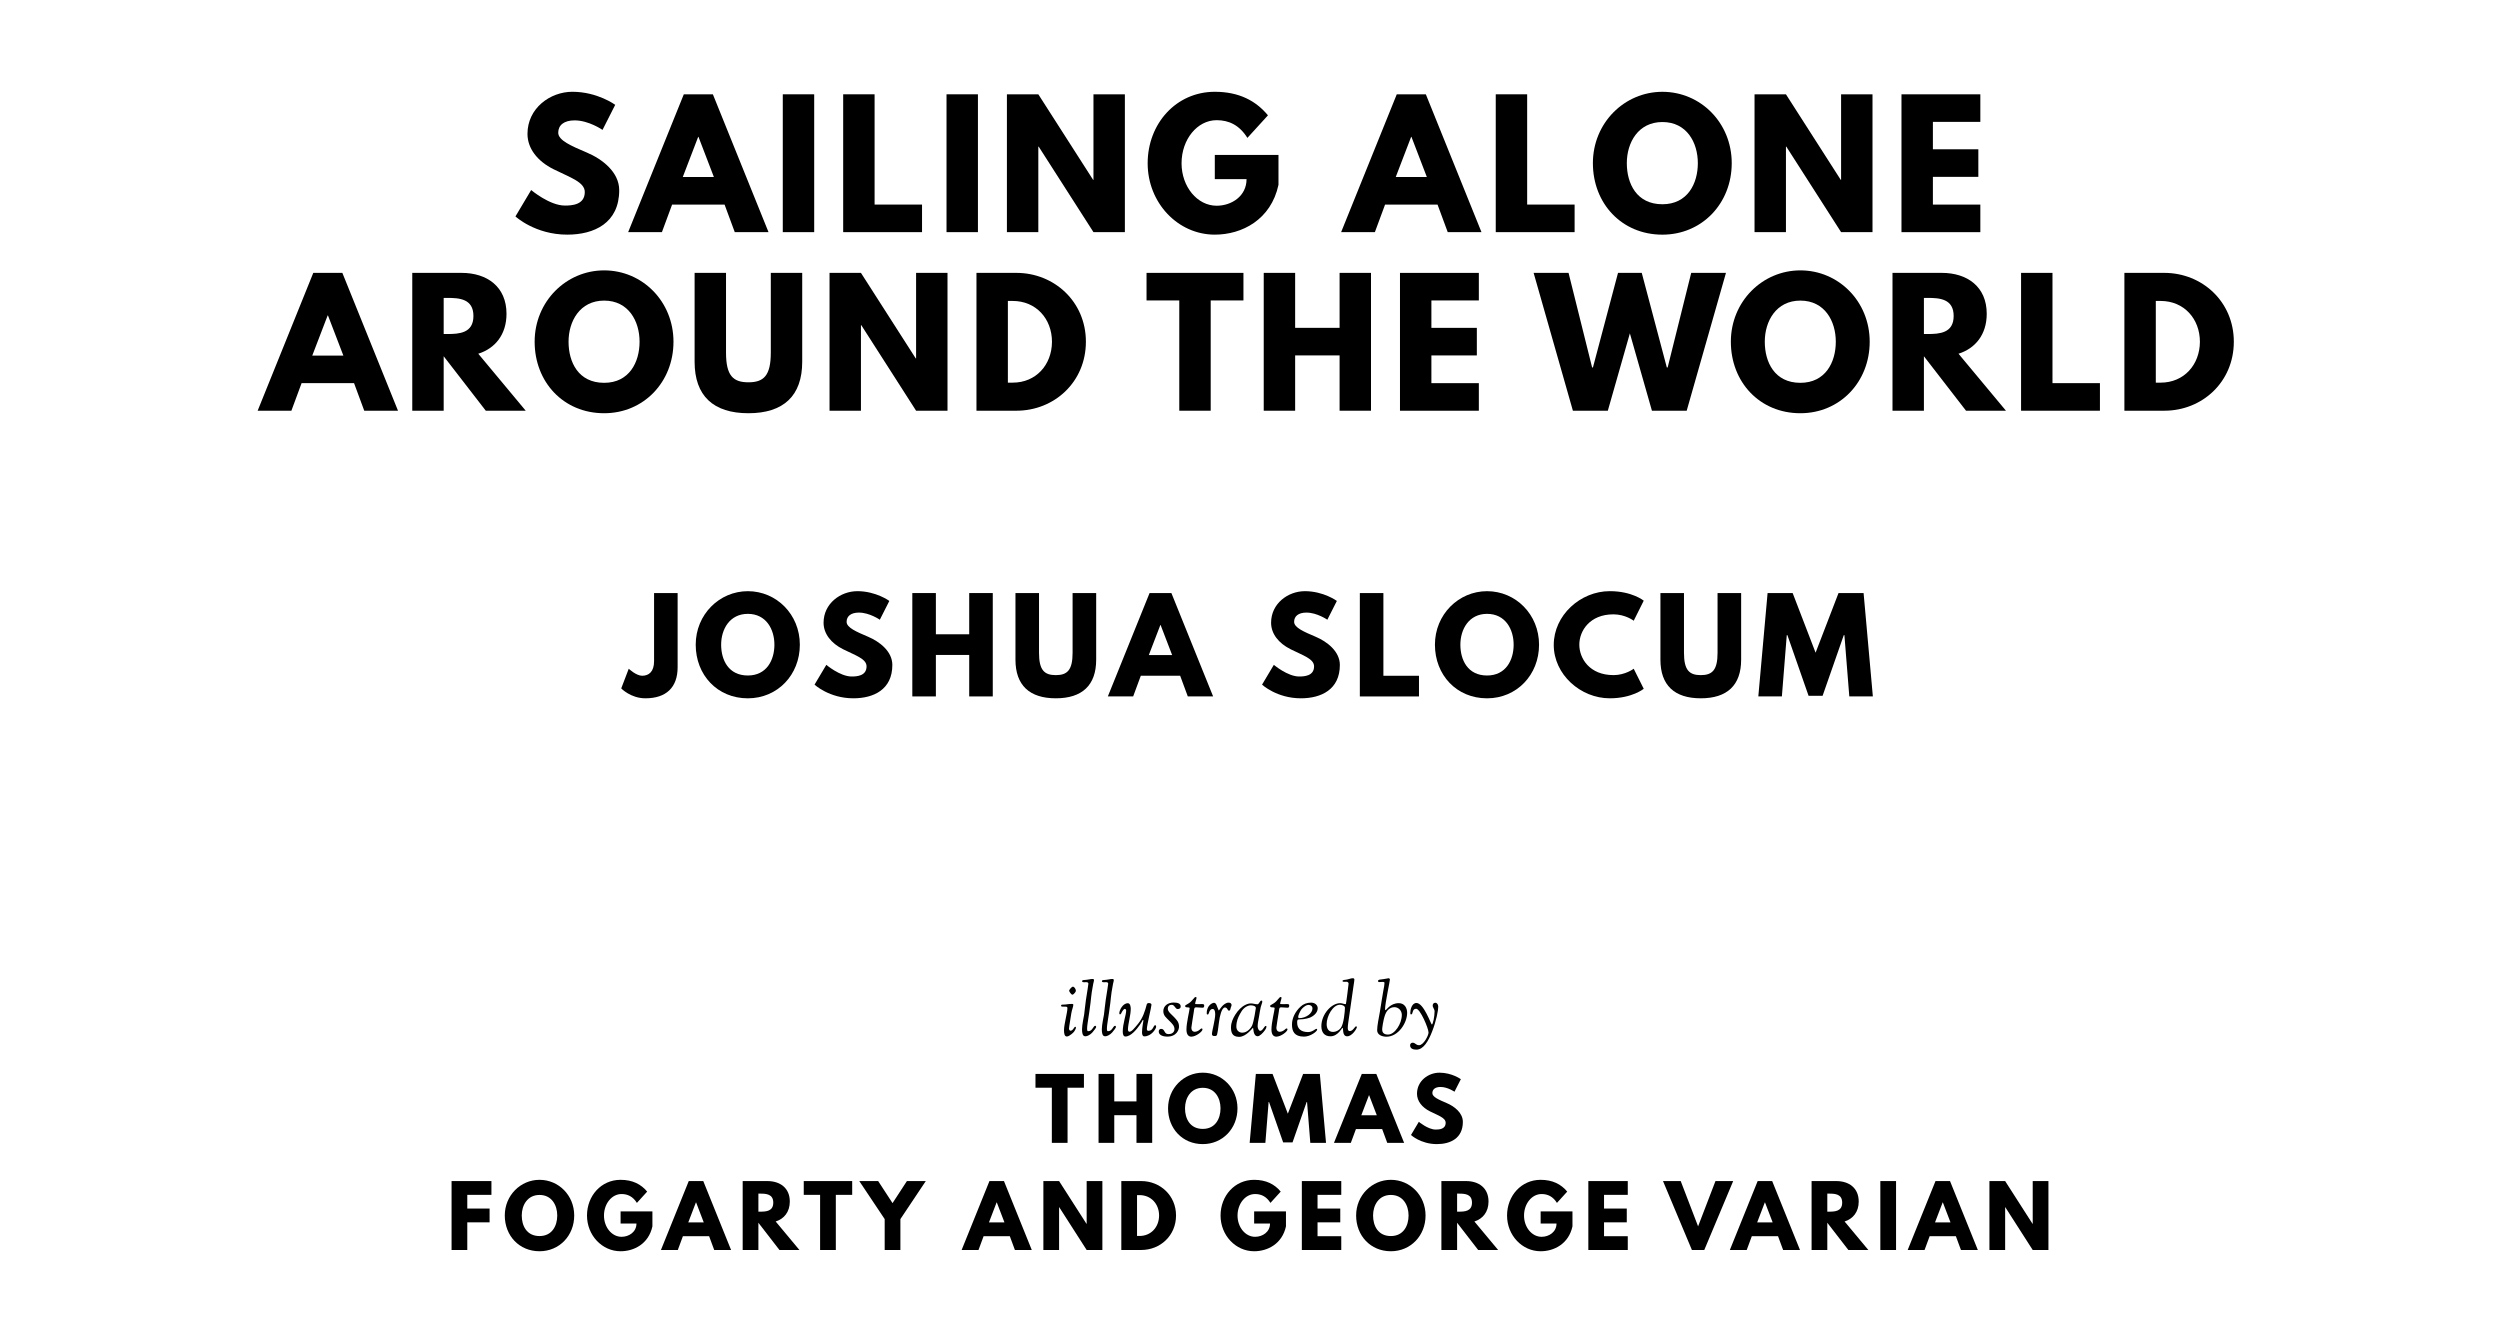
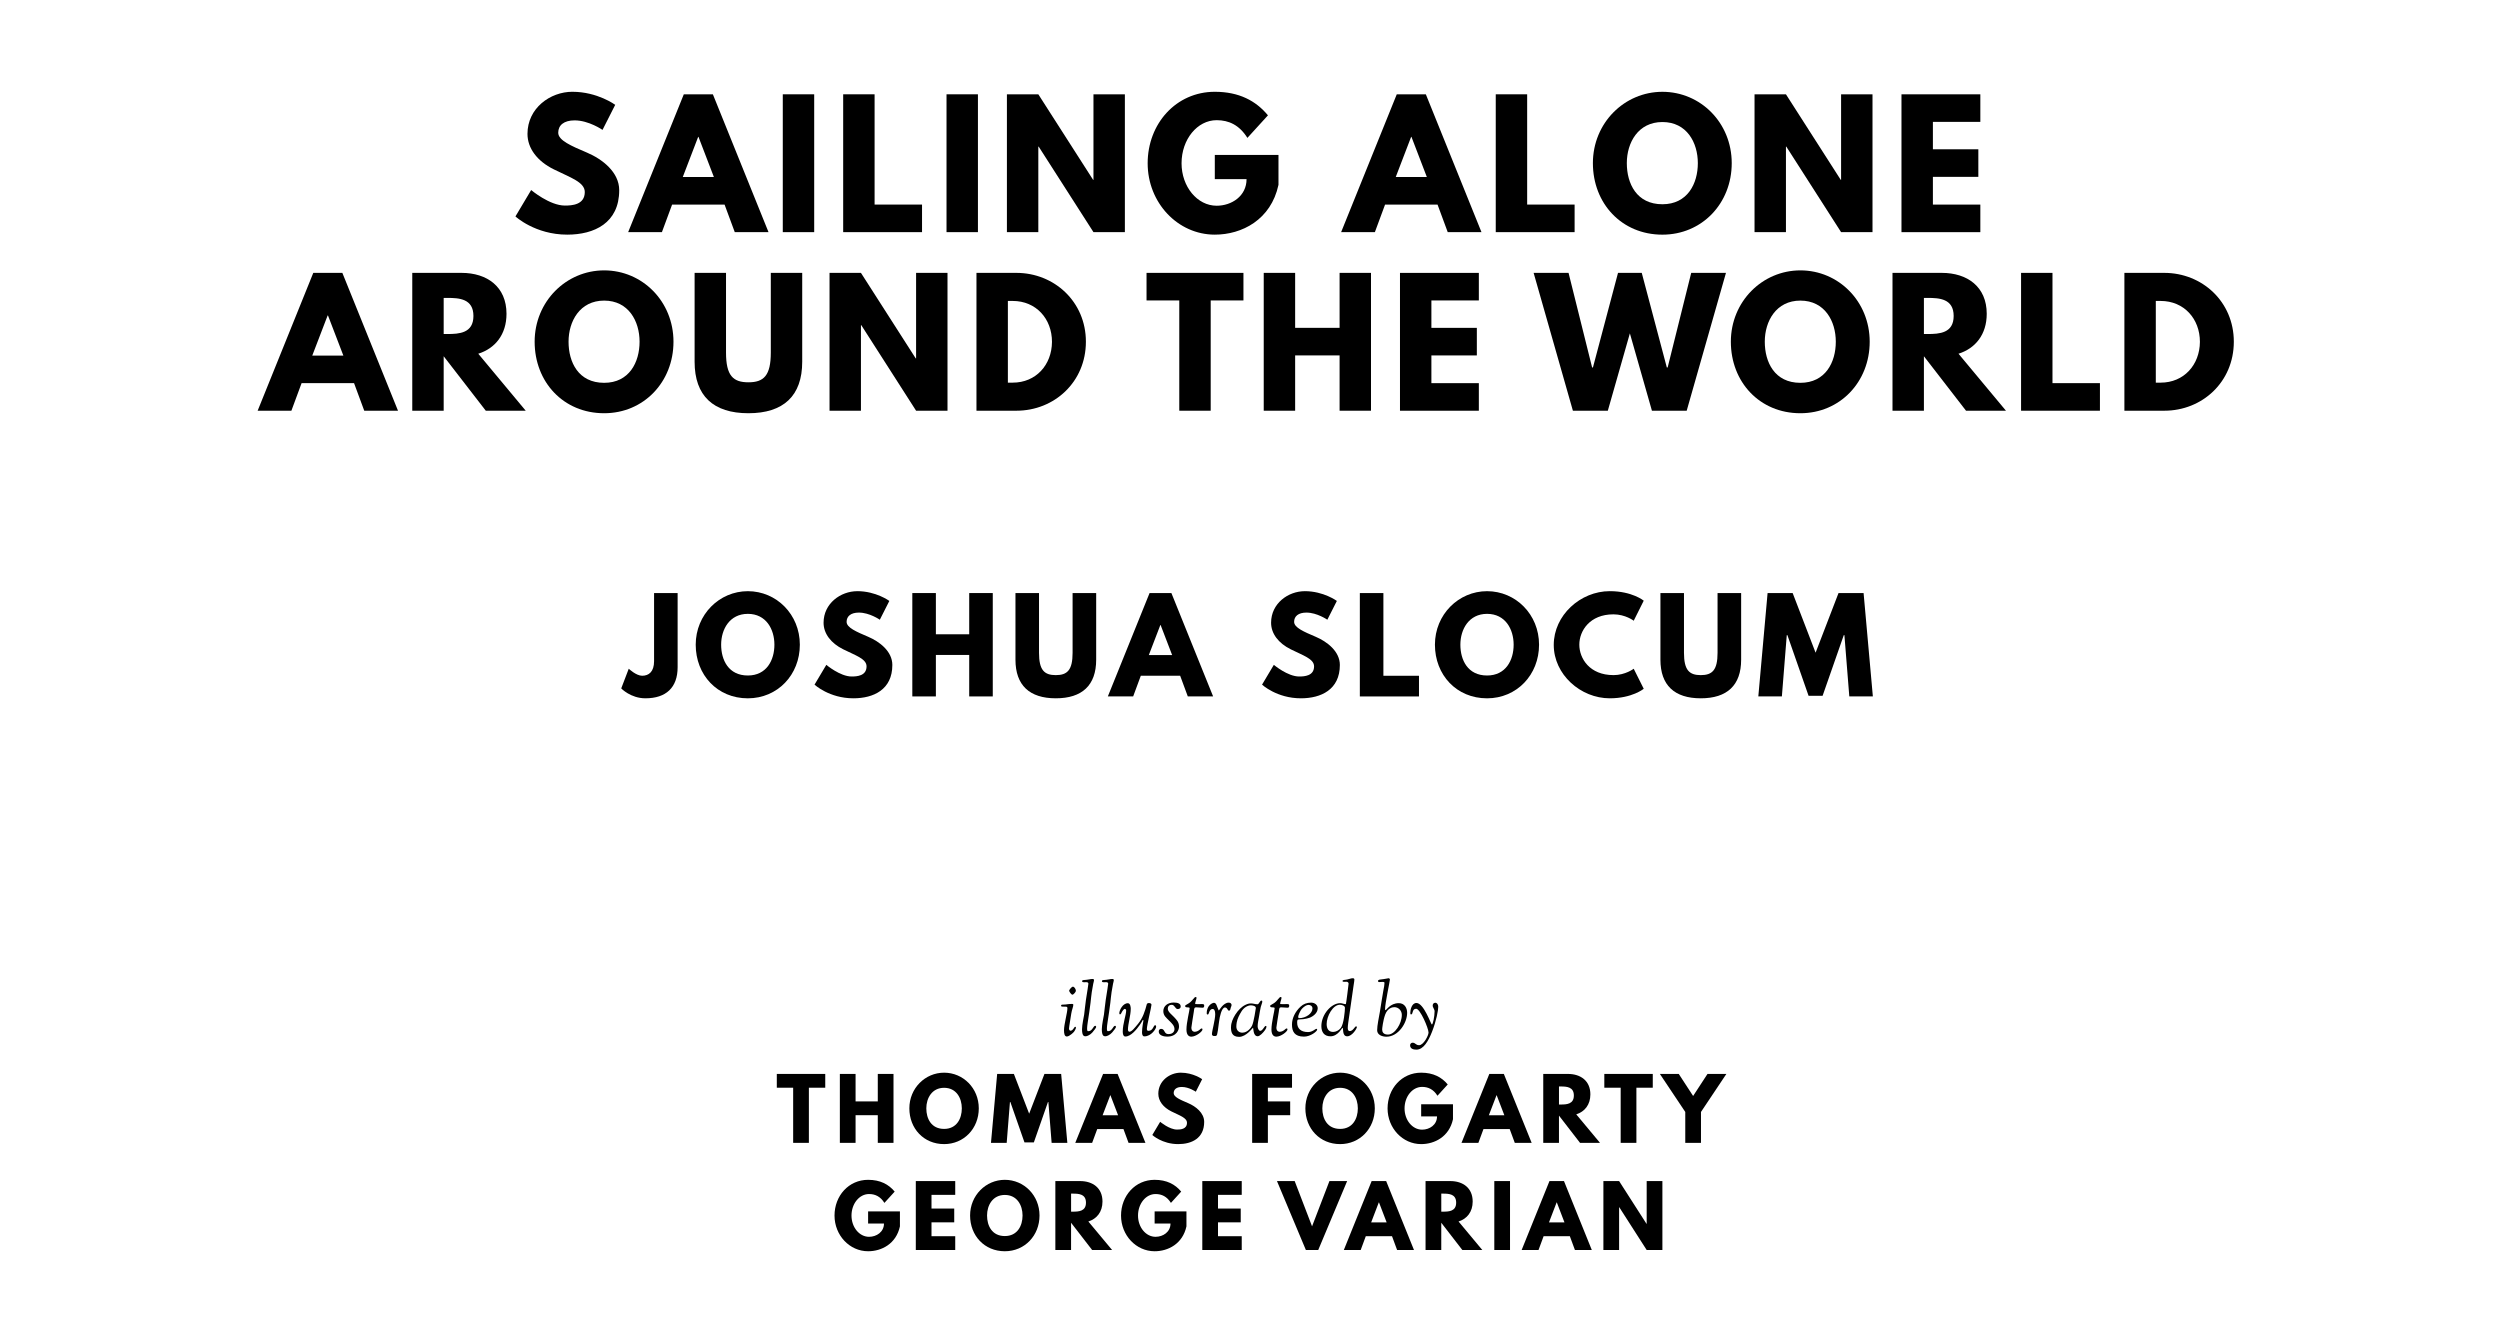
<svg xmlns="http://www.w3.org/2000/svg" version="1.1" viewBox="0 0 1400 750">
  <g aria-label="SAILING ALONE">
    <path d="M320.57,51.40c14.04,0.00,23.95,7.30,23.95,7.30l-7.11,14.04s-7.67-5.33-15.63-5.33c-5.99,0.00-9.17,2.71-9.17,6.92c0.00,4.30,7.30,7.39,16.09,11.13c8.61,3.65,18.06,10.95,18.06,21.05c0.00,18.43-14.04,24.89-29.10,24.89c-18.06,0.00-29.01-10.20-29.01-10.20l8.80-14.78s10.29,8.70,18.90,8.70c3.84,0.00,11.13-0.37,11.13-7.58c0.00-5.61-8.23-8.14-17.40-12.73c-9.26-4.58-14.69-11.79-14.69-19.84c0.00-14.41,12.73-23.58,25.17-23.58z" />
    <path d="M399.21,52.81l31.16,77.19l-18.90,0.00l-5.71-15.44l-29.38,0.00l-5.71,15.44l-18.90,0.00l31.16-77.19l16.28,0.00z  M399.77,99.12l-8.61-22.46l-0.19,0.00l-8.61,22.46l17.40,0.00z" />
    <path d="M455.95,52.81l0.00,77.19l-17.59,0.00l0.00-77.19l17.59,0.00z" />
    <path d="M489.77,52.81l0.00,61.75l26.57,0.00l0.00,15.44l-44.16,0.00l0.00-77.19l17.59,0.00z" />
    <path d="M547.64,52.81l0.00,77.19l-17.59,0.00l0.00-77.19l17.59,0.00z" />
    <path d="M581.46,82.09l0.00,47.91l-17.59,0.00l0.00-77.19l17.59,0.00l30.69,47.91l0.19,0.00l0.00-47.91l17.59,0.00l0.00,77.19l-17.59,0.00l-30.69-47.91l-0.19,0.00z" />
    <path d="M715.95,86.77l0.00,16.75c-4.21,19.56-20.49,27.88-35.65,27.88c-20.77,0.00-37.61-17.87-37.61-39.95c0.00-22.18,15.91-40.05,37.61-40.05c13.57,0.00,23.02,5.05,29.75,13.19l-11.51,12.63c-4.49-7.20-10.39-9.92-17.22-9.92c-10.85,0.00-19.65,10.76-19.65,24.14c0.00,13.10,8.80,23.77,19.65,23.77c8.42,0.00,16.75-5.43,16.75-14.88l-17.78,0.00l0.00-13.57l35.65,0.00z" />
    <path d="M798.47,52.81l31.16,77.19l-18.90,0.00l-5.71-15.44l-29.38,0.00l-5.71,15.44l-18.90,0.00l31.16-77.19l16.28,0.00z  M799.03,99.12l-8.61-22.46l-0.19,0.00l-8.61,22.46l17.40,0.00z" />
    <path d="M855.21,52.81l0.00,61.75l26.57,0.00l0.00,15.44l-44.16,0.00l0.00-77.19l17.59,0.00z" />
    <path d="M892.02,91.36c0.00-22.55,17.68-39.95,38.92-39.95c21.43,0.00,38.83,17.40,38.83,39.95s-16.65,40.05-38.83,40.05c-22.83,0.00-38.92-17.50-38.92-40.05z  M911.02,91.36c0.00,11.51,5.52,23.02,19.93,23.02c14.04,0.00,19.84-11.51,19.84-23.02s-6.18-23.02-19.84-23.02c-13.57,0.00-19.93,11.51-19.93,23.02z" />
    <path d="M1000.13,82.09l0.00,47.91l-17.59,0.00l0.00-77.19l17.59,0.00l30.69,47.91l0.19,0.00l0.00-47.91l17.59,0.00l0.00,77.19l-17.59,0.00l-30.69-47.91l-0.19,0.00z" />
    <path d="M1108.99,52.81l0.00,15.44l-26.57,0.00l0.00,15.35l25.45,0.00l0.00,15.44l-25.45,0.00l0.00,15.53l26.57,0.00l0.00,15.44l-44.16,0.00l0.00-77.19l44.16,0.00z" />
  </g>
  <g aria-label="AROUND THE WORLD">
    <path d="M191.72,152.81l31.16,77.19l-18.90,0.00l-5.71-15.44l-29.38,0.00l-5.71,15.44l-18.90,0.00l31.16-77.19l16.28,0.00z  M192.28,199.12l-8.61-22.46l-0.19,0.00l-8.61,22.46l17.40,0.00z" />
    <path d="M230.87,152.81l27.60,0.00c14.32,0.00,25.17,7.77,25.17,22.92c0.00,11.60-6.36,19.37-15.81,22.36l26.57,31.91l-22.36,0.00l-23.58-30.50l0.00,30.50l-17.59,0.00l0.00-77.19z  M248.46,187.05l2.06,0.00c6.64,0.00,14.60-0.47,14.60-10.11s-7.95-10.11-14.60-10.11l-2.06,0.00l0.00,20.21z" />
    <path d="M299.40,191.36c0.00-22.55,17.68-39.95,38.92-39.95c21.43,0.00,38.83,17.40,38.83,39.95s-16.65,40.05-38.83,40.05c-22.83,0.00-38.92-17.50-38.92-40.05z  M318.39,191.36c0.00,11.51,5.52,23.02,19.93,23.02c14.04,0.00,19.84-11.51,19.84-23.02s-6.18-23.02-19.84-23.02c-13.57,0.00-19.93,11.51-19.93,23.02z" />
    <path d="M449.24,152.81l0.00,49.78c0.00,19.09-10.48,28.82-30.13,28.82s-30.13-9.73-30.13-28.82l0.00-49.78l17.59,0.00l0.00,44.63c0.00,12.91,3.93,16.65,12.54,16.65s12.54-3.74,12.54-16.65l0.00-44.63l17.59,0.00z" />
    <path d="M482.13,182.09l0.00,47.91l-17.59,0.00l0.00-77.19l17.59,0.00l30.69,47.91l0.19,0.00l0.00-47.91l17.59,0.00l0.00,77.19l-17.59,0.00l-30.69-47.91l-0.19,0.00z" />
    <path d="M546.82,152.81l22.36,0.00c21.15,0.00,38.92,16.09,38.92,38.55c0.00,22.55-17.68,38.64-38.92,38.64l-22.36,0.00l0.00-77.19z  M564.41,214.28l2.71,0.00c13.01,0.00,21.89-9.92,21.99-22.83c0.00-12.91-8.89-22.92-21.99-22.92l-2.71,0.00l0.00,45.75z" />
    <path d="M642.06,168.25l0.00-15.44l54.27,0.00l0.00,15.44l-18.34,0.00l0.00,61.75l-17.59,0.00l0.00-61.75l-18.34,0.00z" />
    <path d="M725.28,199.03l0.00,30.97l-17.59,0.00l0.00-77.19l17.59,0.00l0.00,30.78l24.89,0.00l0.00-30.78l17.59,0.00l0.00,77.19l-17.59,0.00l0.00-30.97l-24.89,0.00z" />
    <path d="M828.15,152.81l0.00,15.44l-26.57,0.00l0.00,15.35l25.45,0.00l0.00,15.44l-25.45,0.00l0.00,15.53l26.57,0.00l0.00,15.44l-44.16,0.00l0.00-77.19l44.16,0.00z" />
    <path d="M925.08,230.00l-12.35-43.32l-12.35,43.32l-19.56,0.00l-21.99-77.19l19.56,0.00l13.19,52.96l0.47,0.00l14.04-52.96l13.29,0.00l14.04,52.96l0.47,0.00l13.19-52.96l19.46,0.00l-21.99,77.19l-19.46,0.00z" />
    <path d="M969.28,191.36c0.00-22.55,17.68-39.95,38.92-39.95c21.43,0.00,38.83,17.40,38.83,39.95s-16.65,40.05-38.83,40.05c-22.83,0.00-38.92-17.50-38.92-40.05z  M988.28,191.36c0.00,11.51,5.52,23.02,19.93,23.02c14.04,0.00,19.84-11.51,19.84-23.02s-6.18-23.02-19.84-23.02c-13.57,0.00-19.93,11.51-19.93,23.02z" />
    <path d="M1059.80,152.81l27.60,0.00c14.32,0.00,25.17,7.77,25.17,22.92c0.00,11.60-6.36,19.37-15.81,22.36l26.57,31.91l-22.36,0.00l-23.58-30.50l0.00,30.50l-17.59,0.00l0.00-77.19z  M1077.39,187.05l2.06,0.00c6.64,0.00,14.60-0.47,14.60-10.11s-7.95-10.11-14.60-10.11l-2.06,0.00l0.00,20.21z" />
    <path d="M1149.39,152.81l0.00,61.75l26.57,0.00l0.00,15.44l-44.16,0.00l0.00-77.19l17.59,0.00z" />
    <path d="M1189.66,152.81l22.36,0.00c21.15,0.00,38.92,16.09,38.92,38.55c0.00,22.55-17.68,38.64-38.92,38.64l-22.36,0.00l0.00-77.19z  M1207.25,214.28l2.71,0.00c13.01,0.00,21.89-9.92,21.99-22.83c0.00-12.91-8.89-22.92-21.99-22.92l-2.71,0.00l0.00,45.75z" />
  </g>
  <g aria-label="JOSHUA SLOCUM">
    <path d="M379.47,332.11l0.00,41.54c0.00,11.37-6.46,17.40-18.04,17.40c-8.28,0.00-13.54-5.54-13.54-5.54l4.21-11.02s4.14,3.93,7.51,3.93c3.79,0.00,6.67-2.32,6.67-8.14l0.00-38.18l13.19,0.00z" />
    <path d="M389.60,361.02c0.00-16.91,13.26-29.96,29.19-29.96c16.07,0.00,29.12,13.05,29.12,29.96s-12.49,30.04-29.12,30.04c-17.12,0.00-29.19-13.12-29.19-30.04z  M403.84,361.02c0.00,8.63,4.14,17.26,14.95,17.26c10.53,0.00,14.88-8.63,14.88-17.26s-4.63-17.26-14.88-17.26c-10.18,0.00-14.95,8.63-14.95,17.26z" />
    <path d="M480.07,331.05c10.53,0.00,17.96,5.47,17.96,5.47l-5.33,10.53s-5.75-4.00-11.72-4.00c-4.49,0.00-6.88,2.04-6.88,5.19c0.00,3.23,5.47,5.54,12.07,8.35c6.46,2.74,13.54,8.21,13.54,15.79c0.00,13.82-10.53,18.67-21.82,18.67c-13.54,0.00-21.75-7.65-21.75-7.65l6.60-11.09s7.72,6.53,14.18,6.53c2.88,0.00,8.35-0.28,8.35-5.68c0.00-4.21-6.18-6.11-13.05-9.54c-6.95-3.44-11.02-8.84-11.02-14.88c0.00-10.81,9.54-17.68,18.88-17.68z" />
    <path d="M524.09,366.77l0.00,23.23l-13.19,0.00l0.00-57.89l13.19,0.00l0.00,23.09l18.67,0.00l0.00-23.09l13.19,0.00l0.00,57.89l-13.19,0.00l0.00-23.23l-18.67,0.00z" />
    <path d="M613.86,332.11l0.00,37.33c0.00,14.32-7.86,21.61-22.60,21.61s-22.60-7.30-22.60-21.61l0.00-37.33l13.19,0.00l0.00,33.47c0.00,9.68,2.95,12.49,9.40,12.49s9.40-2.81,9.40-12.49l0.00-33.47l13.19,0.00z" />
    <path d="M655.98,332.11l23.37,57.89l-14.18,0.00l-4.28-11.58l-22.04,0.00l-4.28,11.58l-14.18,0.00l23.37-57.89l12.21,0.00z  M656.40,366.84l-6.46-16.84l-0.14,0.00l-6.46,16.84l13.05,0.00z" />
    <path d="M730.68,331.05c10.53,0.00,17.96,5.47,17.96,5.47l-5.33,10.53s-5.75-4.00-11.72-4.00c-4.49,0.00-6.88,2.04-6.88,5.19c0.00,3.23,5.47,5.54,12.07,8.35c6.46,2.74,13.54,8.21,13.54,15.79c0.00,13.82-10.53,18.67-21.82,18.67c-13.54,0.00-21.75-7.65-21.75-7.65l6.60-11.09s7.72,6.53,14.18,6.53c2.88,0.00,8.35-0.28,8.35-5.68c0.00-4.21-6.18-6.11-13.05-9.54c-6.95-3.44-11.02-8.84-11.02-14.88c0.00-10.81,9.54-17.68,18.88-17.68z" />
    <path d="M774.70,332.11l0.00,46.32l19.93,0.00l0.00,11.58l-33.12,0.00l0.00-57.89l13.19,0.00z" />
    <path d="M803.56,361.02c0.00-16.91,13.26-29.96,29.19-29.96c16.07,0.00,29.12,13.05,29.12,29.96s-12.49,30.04-29.12,30.04c-17.12,0.00-29.19-13.12-29.19-30.04z  M817.81,361.02c0.00,8.63,4.14,17.26,14.95,17.26c10.53,0.00,14.88-8.63,14.88-17.26s-4.63-17.26-14.88-17.26c-10.18,0.00-14.95,8.63-14.95,17.26z" />
    <path d="M903.51,378.07c6.74,0.00,11.37-3.58,11.37-3.58l5.61,11.23s-6.46,5.33-19.02,5.33c-16.35,0.00-31.37-13.33-31.37-29.89c0.00-16.63,14.95-30.11,31.37-30.11c12.56,0.00,19.02,5.33,19.02,5.33l-5.61,11.23s-4.63-3.58-11.37-3.58c-13.26,0.00-19.09,9.26-19.09,16.98c0.00,7.79,5.82,17.05,19.09,17.05z" />
    <path d="M975.04,332.11l0.00,37.33c0.00,14.32-7.86,21.61-22.60,21.61s-22.60-7.30-22.60-21.61l0.00-37.33l13.19,0.00l0.00,33.47c0.00,9.68,2.95,12.49,9.40,12.49s9.40-2.81,9.40-12.49l0.00-33.47l13.19,0.00z" />
    <path d="M1035.61,390.00l-2.74-34.32l-0.35,0.00l-11.86,33.96l-7.86,0.00l-11.86-33.96l-0.35,0.00l-2.74,34.32l-13.19,0.00l5.19-57.89l14.04,0.00l12.84,33.40l12.84-33.40l14.04,0.00l5.19,57.89l-13.19,0.00z" />
  </g>
  <g aria-label="illustrated by">
    <path d="M594.20,563.17c0.00-0.55,0.51-0.60,0.98-0.60l0.43,0.00c1.70,0.00,2.42-0.38,4.85-0.38c0.30,0.00,0.60,0.17,0.60,0.47c0.00,1.11-0.81,2.76-1.15,4.93c-1.28,8.03-1.28,7.95-1.28,8.46c0.00,0.60,0.43,1.15,0.85,1.15c1.45,0.00,2.04-2.21,2.64-2.21c0.26,0.00,0.43,0.17,0.43,0.47c0.00,0.51-0.77,1.96-1.23,2.47c0.00,0.00-2.34,2.51-3.91,2.51c-1.28,0.00-1.57-1.70-1.57-3.53c0.00-3.23,1.91-9.86,1.91-12.28c0.00-0.72-0.26-0.89-1.02-0.89c-0.89,0.00-1.57-0.04-1.91-0.04c-0.26,0.00-0.60-0.09-0.60-0.51z  M598.70,554.79c0.00-0.38,1.36-2.25,2.13-2.25c0.85,0.00,1.66,1.49,1.66,2.25c0.00,0.85-1.49,2.25-1.87,2.25c-0.77,0.00-1.91-1.83-1.91-2.25z" />
    <path d="M605.93,576.34c0.00-2.42,1.11-7.44,1.19-8.12c0.38-2.68,0.60-5.70,1.02-8.42c0.72-4.59,1.36-8.42,1.36-8.93s-0.43-0.85-1.06-0.85s-0.72,0.04-1.23,0.04c-0.85,0.00-1.23-0.13-1.23-0.60c0.00-0.21,0.09-0.55,0.64-0.60c3.10-0.21,4.04-0.64,5.14-0.64c0.68,0.00,0.89,0.26,0.89,0.68c0.00,0.60-0.30,1.15-0.43,1.96c-1.57,8.25-0.85,6.67-2.21,15.81c-0.72,5.02-1.23,7.69-1.23,9.14s0.13,1.66,0.68,1.66c2.34,0.00,2.76-3.02,3.87-3.02c0.30,0.00,0.51,0.26,0.51,0.68s-1.11,1.87-2.13,3.06c-1.11,1.28-2.89,2.13-3.70,2.13c-0.85,0.00-2.08,0.00-2.08-4.00z" />
    <path d="M617.02,576.34c0.00-2.42,1.11-7.44,1.19-8.12c0.38-2.68,0.60-5.70,1.02-8.42c0.72-4.59,1.36-8.42,1.36-8.93s-0.43-0.85-1.06-0.85s-0.72,0.04-1.23,0.04c-0.85,0.00-1.23-0.13-1.23-0.60c0.00-0.21,0.09-0.55,0.64-0.60c3.10-0.21,4.04-0.64,5.14-0.64c0.68,0.00,0.89,0.26,0.89,0.68c0.00,0.60-0.30,1.15-0.43,1.96c-1.57,8.25-0.85,6.67-2.21,15.81c-0.72,5.02-1.23,7.69-1.23,9.14s0.13,1.66,0.68,1.66c2.34,0.00,2.76-3.02,3.87-3.02c0.30,0.00,0.51,0.26,0.51,0.68s-1.11,1.87-2.13,3.06c-1.11,1.28-2.89,2.13-3.70,2.13c-0.85,0.00-2.08,0.00-2.08-4.00z" />
    <path d="M626.80,567.50c0.00-1.79,1.96-5.70,4.80-5.70c1.53,0.00,1.62,2.59,1.62,3.10c0.00,3.74-1.57,8.50-1.57,11.73c0.00,0.72,0.47,1.15,0.77,1.15c1.36,0.00,2.85-2.00,4.85-4.38c2.76-3.36,3.95-7.27,4.93-11.01c0.13-0.55,0.81-0.68,1.23-0.68c0.68,0.00,1.40,0.30,1.40,0.94c0.00,1.15-2.59,11.43-2.59,13.60c0.00,0.94,0.55,1.02,0.94,1.02c2.59,0.00,2.76-3.15,3.66-3.15c0.55,0.00,0.60,0.51,0.60,0.89c0.00,1.02-2.64,5.36-6.63,5.36c-0.94,0.00-1.28-0.98-1.28-2.30c0.00-2.72,0.77-6.08,0.77-6.46c0.00-0.30-0.09-0.47-0.21-0.47c-0.26,0.00-0.47,0.94-1.74,2.72c-1.91,2.72-5.06,6.59-8.16,6.59c-1.15,0.00-1.45-1.49-1.45-2.72c0.00-4.59,1.91-9.27,1.91-11.86c0.00-0.47-0.30-0.89-0.85-0.89c-0.38,0.00-1.32,1.11-1.91,2.47c-0.17,0.43-0.43,0.60-0.64,0.60c-0.26,0.00-0.43-0.26-0.43-0.55z" />
    <path d="M648.91,577.70c0.00-1.32,0.85-1.53,1.36-1.53c2.17,0.00,1.45,2.93,4.04,2.93c3.10,0.00,3.40-2.21,3.40-2.72c0.00-2.00-1.40-3.23-2.93-4.76c-1.70-1.74-3.32-2.85-3.32-5.40c0.00-2.85,2.47-4.80,5.78-4.80c2.30,0.00,3.95,0.55,3.95,2.21c0.00,1.32-1.40,1.45-1.62,1.45c-1.53,0.00-1.70-2.38-3.36-2.38c-1.62,0.00-2.25,0.98-2.25,2.25c0.00,1.62,2.34,3.36,3.36,4.46c1.32,1.49,2.93,2.68,2.93,5.53c0.00,1.53-1.19,5.57-6.63,5.57c-1.66,0.00-4.72-0.55-4.72-2.81z" />
    <path d="M663.66,563.42c0.00-0.85,1.62-0.81,3.49-2.76c1.70-1.79,1.79-2.34,2.47-2.34c0.21,0.00,0.43,0.13,0.43,0.51c0.00,0.55-0.77,2.55-0.77,3.19c0.00,0.26,0.09,0.30,1.49,0.30c1.66,0.00,2.00-0.04,2.47-0.04c0.89,0.00,1.11,0.30,1.11,0.81c0.00,0.98-0.26,1.23-1.02,1.23c-0.68,0.00-2.51-0.21-3.44-0.21c-1.23,0.00-1.11,0.77-1.36,2.51c-0.38,2.64-1.36,8.16-1.36,8.84c0.00,2.25,1.57,2.34,1.74,2.34c2.34,0.00,3.32-1.87,4.00-1.87c0.13,0.00,0.47,0.00,0.47,0.60c0.00,1.11-3.61,4.00-6.25,4.00c-1.15,0.00-2.72-0.68-2.72-4.00c0.00-3.91,1.79-10.80,1.79-11.94c0.00-0.89-2.51,0.04-2.51-1.15z" />
    <path d="M675.77,567.42c0.00-4.85,3.61-5.87,4.00-5.87c0.89,0.00,1.32,0.81,1.57,1.49c1.06,2.76,1.11,2.81,1.19,2.81c0.30,0.00,2.42-4.38,5.57-4.38c1.11,0.00,1.57,0.72,1.57,1.32c0.00,0.55-0.34,1.11-0.47,1.57c-0.09,0.30-0.17,1.62-0.94,1.62c-0.94,0.00-0.77-1.79-2.30-1.79c-1.91,0.00-2.98,5.57-3.19,7.35l-0.21,1.40c-0.94,7.23-0.85,7.23-2.38,7.23l-0.21,0.00c-0.43,0.00-1.28-0.09-1.28-1.11c0.00-1.70,1.83-7.95,1.83-11.14c0.00-2.13-0.68-2.89-1.45-2.89c-1.74,0.00-2.08,2.55-2.34,2.85c-0.13,0.13-0.26,0.26-0.47,0.26c-0.17,0.00-0.51-0.13-0.51-0.72z" />
    <path d="M689.37,575.15c0.00-2.38,1.06-4.80,2.38-6.93c1.53-2.42,3.49-4.46,5.74-5.53c1.15-0.55,2.00-0.77,3.10-0.77c1.32,0.00,2.21,0.47,3.61,0.47c0.85,0.00,1.36-2.08,2.21-2.08c0.26,0.00,0.47,0.17,0.47,0.64c0.00,0.68-0.55,1.70-0.85,2.93c-0.38,1.57-0.64,3.53-0.98,5.44c-0.34,1.87-0.77,3.83-0.77,5.44c0.00,1.11,0.64,2.51,1.45,2.51c1.40,0.00,2.30-2.76,3.10-2.76c0.34,0.00,0.38,0.30,0.38,0.47c0.00,0.43-0.21,1.06-0.77,1.83c-1.06,1.53-2.98,3.49-4.12,3.49c-2.72,0.00-2.34-4.76-2.64-4.76c-0.21,0.00-3.74,5.10-7.78,5.10s-4.55-2.72-4.55-5.48z  M692.35,574.90c0.00,2.13,1.53,3.40,3.32,3.40c3.06,0.00,5.06-3.06,5.44-3.83c1.02-2.04,2.17-9.86,2.17-9.99c0.00-1.19-1.91-1.49-2.81-1.49c-1.74,0.00-4.00,1.28-5.27,3.44c-1.23,2.04-2.25,3.95-2.64,6.16c-0.13,0.77-0.21,1.53-0.21,2.30z" />
    <path d="M711.26,563.42c0.00-0.85,1.62-0.81,3.49-2.76c1.70-1.79,1.79-2.34,2.47-2.34c0.21,0.00,0.43,0.13,0.43,0.51c0.00,0.55-0.77,2.55-0.77,3.19c0.00,0.26,0.09,0.30,1.49,0.30c1.66,0.00,2.00-0.04,2.47-0.04c0.89,0.00,1.11,0.30,1.11,0.81c0.00,0.98-0.26,1.23-1.02,1.23c-0.68,0.00-2.51-0.21-3.44-0.21c-1.23,0.00-1.11,0.77-1.36,2.51c-0.38,2.64-1.36,8.16-1.36,8.84c0.00,2.25,1.57,2.34,1.74,2.34c2.34,0.00,3.32-1.87,4.00-1.87c0.13,0.00,0.47,0.00,0.47,0.60c0.00,1.11-3.61,4.00-6.25,4.00c-1.15,0.00-2.72-0.68-2.72-4.00c0.00-3.91,1.79-10.80,1.79-11.94c0.00-0.89-2.51,0.04-2.51-1.15z" />
    <path d="M723.51,573.75c0.00-3.66,1.87-7.31,4.80-10.03c1.57-1.49,3.53-2.25,5.91-2.25c2.00,0.00,3.70,1.28,3.70,3.15c0.00,3.06-3.32,4.80-4.12,5.14c-0.38,0.17-2.68,1.11-6.67,1.15c-0.60,0.00-0.72,0.64-0.72,1.74c0.00,3.19,1.91,5.31,6.12,5.31c2.42,0.00,4.12-1.83,4.59-1.83c0.34,0.00,0.51,0.17,0.51,0.43c0.00,0.98-3.70,3.95-7.40,3.95c-5.40,0.00-6.72-2.98-6.72-6.76z  M726.99,569.33c0.00,0.30,0.09,0.85,0.38,0.85c4.12,0.00,7.61-2.76,7.61-5.44c0.00-1.62-1.53-2.00-2.25-2.00c-1.06,0.00-2.38,0.85-3.49,2.00c-1.28,1.32-2.25,4.04-2.25,4.59z" />
    <path d="M739.96,574.69c0.00-6.59,5.53-12.92,10.58-12.92c1.11,0.00,1.96,0.55,3.15,0.55c0.13,0.00,1.53-11.18,1.53-11.48c0.00-0.64-0.60-1.06-1.23-1.06c-0.47,0.00-1.45,0.04-1.49,0.04c-0.43,0.00-0.68-0.17-0.68-0.47c0.00-0.72,1.49-0.55,2.68-0.85c2.38-0.60,2.13-0.68,3.27-0.68c0.38,0.00,0.68,0.34,0.68,0.72c0.00,1.11-0.43,2.47-2.81,19.85c-0.47,3.23-0.89,5.91-0.89,7.18c0.00,0.94,0.13,1.83,1.11,1.83c1.87,0.00,2.85-2.64,3.53-2.64c0.34,0.00,0.47,0.21,0.47,0.38c0.00,0.89-2.68,5.19-5.44,5.19c-2.98,0.00-2.00-4.76-2.59-4.76c-0.38,0.00-2.55,4.76-6.76,4.76c-3.61,0.00-5.10-2.47-5.10-5.65z  M742.93,573.50c0.00,2.47,1.02,4.38,3.61,4.38c1.53,0.00,3.19-0.81,4.29-2.21c1.70-2.13,2.34-9.61,2.34-11.31c0.00-1.15-1.70-1.70-2.85-1.70c-3.91,0.00-7.40,6.38-7.40,10.84z" />
    <path d="M771.20,576.98c0.00-2.72,0.98-7.14,1.57-10.58c0.77-4.42,1.28-8.54,1.91-11.69c0.38-1.83,0.64-3.32,0.64-4.34c0.00-0.21-0.21-0.51-1.06-0.51c-0.64,0.00-1.11,0.09-1.74,0.09c-0.47,0.00-0.81,0.00-0.81-0.60c0.00-0.85,1.19-0.81,3.15-1.06c1.66-0.21,2.42-0.47,2.68-0.47c0.47,0.00,0.81,0.30,0.81,0.77c0.00,0.77-2.72,13.43-2.72,16.49c0.00,0.30,0.13,0.64,0.21,0.64c0.60,0.00,2.59-3.95,7.48-3.95c3.19,0.00,4.68,2.64,4.68,5.40c0.00,5.78-5.02,13.39-11.60,13.39c-2.51,0.00-5.19-1.11-5.19-3.57z  M774.01,576.47c0.00,1.45,0.64,2.89,3.27,2.89c3.83,0.00,7.74-6.12,7.74-11.01c0.00-2.38-1.83-4.34-4.17-4.34c-1.02,0.00-3.78,0.43-5.14,4.12c-1.23,3.36-1.70,7.91-1.70,8.33z" />
    <path d="M789.65,585.31c0.00-0.72,0.64-1.40,1.36-1.40c1.70,0.00,1.74,1.40,3.70,1.40c2.47,0.00,5.27-5.44,5.27-7.06c0.00-2.38-4.68-13.35-6.93-13.35c-2.47,0.00-1.57,3.19-2.85,3.19c-0.26,0.00-0.43-0.21-0.43-0.94c0.00-1.79,0.85-5.48,3.44-5.48c4.12,0.00,8.16,12.07,8.63,12.07c0.60,0.00,1.53-4.55,1.53-7.40c0.00-1.23-1.06-2.08-1.06-3.23c0.00-0.77,0.43-1.57,1.45-1.57c0.94,0.00,1.66,0.94,1.66,2.25c0.00,1.91-1.02,7.78-3.53,14.11c-2.00,5.06-4.72,9.90-8.71,9.90c-1.83,0.00-3.53-0.55-3.53-2.51z" />
  </g>
-   <g aria-label="THOMAS">
-     <path d="M579.87,609.12l0.00-7.72l27.13,0.00l0.00,7.72l-9.17,0.00l0.00,30.88l-8.80,0.00l0.00-30.88l-9.17,0.00z" />
-     <path d="M623.99,624.51l0.00,15.49l-8.80,0.00l0.00-38.60l8.80,0.00l0.00,15.39l12.44,0.00l0.00-15.39l8.80,0.00l0.00,38.60l-8.80,0.00l0.00-15.49l-12.44,0.00z" />
-     <path d="M654.11,620.68c0.00-11.27,8.84-19.98,19.46-19.98c10.71,0.00,19.42,8.70,19.42,19.98s-8.33,20.02-19.42,20.02c-11.42,0.00-19.46-8.75-19.46-20.02z  M663.61,620.68c0.00,5.75,2.76,11.51,9.96,11.51c7.02,0.00,9.92-5.75,9.92-11.51s-3.09-11.51-9.92-11.51c-6.78,0.00-9.96,5.75-9.96,11.51z" />
-     <path d="M733.77,640.00l-1.82-22.88l-0.23,0.00l-7.91,22.64l-5.24,0.00l-7.91-22.64l-0.23,0.00l-1.82,22.88l-8.80,0.00l3.46-38.60l9.36,0.00l8.56,22.27l8.56-22.27l9.36,0.00l3.46,38.60l-8.80,0.00z" />
-     <path d="M770.73,601.40l15.58,38.60l-9.45,0.00l-2.85-7.72l-14.69,0.00l-2.85,7.72l-9.45,0.00l15.58-38.60l8.14,0.00z  M771.01,624.56l-4.30-11.23l-0.09,0.00l-4.30,11.23l8.70,0.00z" />
-     <path d="M806.09,600.70c7.02,0.00,11.98,3.65,11.98,3.65l-3.56,7.02s-3.84-2.67-7.81-2.67c-2.99,0.00-4.58,1.36-4.58,3.46c0.00,2.15,3.65,3.70,8.05,5.57c4.30,1.82,9.03,5.47,9.03,10.53c0.00,9.22-7.02,12.44-14.55,12.44c-9.03,0.00-14.50-5.10-14.50-5.10l4.40-7.39s5.15,4.35,9.45,4.35c1.92,0.00,5.57-0.19,5.57-3.79c0.00-2.81-4.12-4.07-8.70-6.36c-4.63-2.29-7.35-5.89-7.35-9.92c0.00-7.20,6.36-11.79,12.58-11.79z" />
+   <g aria-label="THOMAS FOGARTY">
+     <path d="M435.01,609.12l0.00-7.72l27.13,0.00l0.00,7.72l-9.17,0.00l0.00,30.88l-8.80,0.00l0.00-30.88l-9.17,0.00z" />
+     <path d="M479.12,624.51l0.00,15.49l-8.80,0.00l0.00-38.60l8.80,0.00l0.00,15.39l12.44,0.00l0.00-15.39l8.80,0.00l0.00,38.60l-8.80,0.00l0.00-15.49l-12.44,0.00z" />
+     <path d="M509.24,620.68c0.00-11.27,8.84-19.98,19.46-19.98c10.71,0.00,19.42,8.70,19.42,19.98s-8.33,20.02-19.42,20.02c-11.42,0.00-19.46-8.75-19.46-20.02z  M518.74,620.68c0.00,5.75,2.76,11.51,9.96,11.51c7.02,0.00,9.92-5.75,9.92-11.51s-3.09-11.51-9.92-11.51c-6.78,0.00-9.96,5.75-9.96,11.51z" />
+     <path d="M588.91,640.00l-1.82-22.88l-0.23,0.00l-7.91,22.64l-5.24,0.00l-7.91-22.64l-0.23,0.00l-1.82,22.88l-8.80,0.00l3.46-38.60l9.36,0.00l8.56,22.27l8.56-22.27l9.36,0.00l3.46,38.60l-8.80,0.00z" />
+     <path d="M625.86,601.40l15.58,38.60l-9.45,0.00l-2.85-7.72l-14.69,0.00l-2.85,7.72l-9.45,0.00l15.58-38.60l8.14,0.00z  M626.14,624.56l-4.30-11.23l-0.09,0.00l-4.30,11.23l8.70,0.00z" />
+     <path d="M661.23,600.70c7.02,0.00,11.98,3.65,11.98,3.65l-3.56,7.02s-3.84-2.67-7.81-2.67c-2.99,0.00-4.58,1.36-4.58,3.46c0.00,2.15,3.65,3.70,8.05,5.57c4.30,1.82,9.03,5.47,9.03,10.53c0.00,9.22-7.02,12.44-14.55,12.44c-9.03,0.00-14.50-5.10-14.50-5.10l4.40-7.39s5.15,4.35,9.45,4.35c1.92,0.00,5.57-0.19,5.57-3.79c0.00-2.81-4.12-4.07-8.70-6.36c-4.63-2.29-7.35-5.89-7.35-9.92c0.00-7.20,6.36-11.79,12.58-11.79z" />
+     <path d="M723.53,601.40l0.00,7.72l-13.52,0.00l0.00,7.67l12.49,0.00l0.00,7.72l-12.49,0.00l0.00,15.49l-8.80,0.00l0.00-38.60l22.32,0.00z" />
+     <path d="M731.01,620.68c0.00-11.27,8.84-19.98,19.46-19.98c10.71,0.00,19.42,8.70,19.42,19.98s-8.33,20.02-19.42,20.02c-11.42,0.00-19.46-8.75-19.46-20.02z  M740.51,620.68c0.00,5.75,2.76,11.51,9.96,11.51c7.02,0.00,9.92-5.75,9.92-11.51s-3.09-11.51-9.92-11.51c-6.78,0.00-9.96,5.75-9.96,11.51z" />
+     <path d="M813.67,618.39l0.00,8.37c-2.11,9.78-10.25,13.94-17.82,13.94c-10.39,0.00-18.81-8.94-18.81-19.98c0.00-11.09,7.95-20.02,18.81-20.02c6.78,0.00,11.51,2.53,14.88,6.60l-5.75,6.32c-2.25-3.60-5.19-4.96-8.61-4.96c-5.43,0.00-9.82,5.38-9.82,12.07c0.00,6.55,4.40,11.88,9.82,11.88c4.21,0.00,8.37-2.71,8.37-7.44l-8.89,0.00l0.00-6.78l17.82,0.00z" />
+     <path d="M842.15,601.40l15.58,38.60l-9.45,0.00l-2.85-7.72l-14.69,0.00l-2.85,7.72l-9.45,0.00l15.58-38.60l8.14,0.00z  M842.44,624.56l-4.30-11.23l-0.09,0.00l-4.30,11.23l8.70,0.00z" />
+     <path d="M864.23,601.40l13.80,0.00c7.16,0.00,12.58,3.88,12.58,11.46c0.00,5.80-3.18,9.68-7.91,11.18l13.29,15.95l-11.18,0.00l-11.79-15.25l0.00,15.25l-8.80,0.00l0.00-38.60z  M873.03,618.53l1.03,0.00c3.32,0.00,7.30-0.23,7.30-5.05s-3.98-5.05-7.30-5.05l-1.03,0.00l0.00,10.11z" />
+     <path d="M898.42,609.12l0.00-7.72l27.13,0.00l0.00,7.72l-9.17,0.00l0.00,30.88l-8.80,0.00l0.00-30.88l-9.17,0.00z" />
+     <path d="M929.53,601.40l10.57,0.00l8.05,12.35l8.05-12.35l10.57,0.00l-14.22,21.29l0.00,17.31l-8.80,0.00l0.00-17.31z" />
  </g>
-   <g aria-label="FOGARTY AND GEORGE VARIAN">
-     <path d="M275.20,661.40l0.00,7.72l-13.52,0.00l0.00,7.67l12.49,0.00l0.00,7.72l-12.49,0.00l0.00,15.49l-8.80,0.00l0.00-38.60l22.32,0.00z" />
-     <path d="M282.68,680.68c0.00-11.27,8.84-19.98,19.46-19.98c10.71,0.00,19.42,8.70,19.42,19.98s-8.33,20.02-19.42,20.02c-11.42,0.00-19.46-8.75-19.46-20.02z  M292.18,680.68c0.00,5.75,2.76,11.51,9.96,11.51c7.02,0.00,9.92-5.75,9.92-11.51s-3.09-11.51-9.92-11.51c-6.78,0.00-9.96,5.75-9.96,11.51z" />
-     <path d="M365.35,678.39l0.00,8.37c-2.11,9.78-10.25,13.94-17.82,13.94c-10.39,0.00-18.81-8.94-18.81-19.98c0.00-11.09,7.95-20.02,18.81-20.02c6.78,0.00,11.51,2.53,14.88,6.60l-5.75,6.32c-2.25-3.60-5.19-4.96-8.61-4.96c-5.43,0.00-9.82,5.38-9.82,12.07c0.00,6.55,4.40,11.88,9.82,11.88c4.21,0.00,8.37-2.71,8.37-7.44l-8.89,0.00l0.00-6.78l17.82,0.00z" />
-     <path d="M393.83,661.40l15.58,38.60l-9.45,0.00l-2.85-7.72l-14.69,0.00l-2.85,7.72l-9.45,0.00l15.58-38.60l8.14,0.00z  M394.11,684.56l-4.30-11.23l-0.09,0.00l-4.30,11.23l8.70,0.00z" />
-     <path d="M415.91,661.40l13.80,0.00c7.16,0.00,12.58,3.88,12.58,11.46c0.00,5.80-3.18,9.68-7.91,11.18l13.29,15.95l-11.18,0.00l-11.79-15.25l0.00,15.25l-8.80,0.00l0.00-38.60z  M424.70,678.53l1.03,0.00c3.32,0.00,7.30-0.23,7.30-5.05s-3.98-5.05-7.30-5.05l-1.03,0.00l0.00,10.11z" />
-     <path d="M450.10,669.12l0.00-7.72l27.13,0.00l0.00,7.72l-9.17,0.00l0.00,30.88l-8.80,0.00l0.00-30.88l-9.17,0.00z" />
-     <path d="M481.20,661.40l10.57,0.00l8.05,12.35l8.05-12.35l10.57,0.00l-14.22,21.29l0.00,17.31l-8.80,0.00l0.00-17.31z" />
-     <path d="M562.22,661.40l15.58,38.60l-9.45,0.00l-2.85-7.72l-14.69,0.00l-2.85,7.72l-9.45,0.00l15.58-38.60l8.14,0.00z  M562.50,684.56l-4.30-11.23l-0.09,0.00l-4.30,11.23l8.70,0.00z" />
-     <path d="M593.09,676.05l0.00,23.95l-8.80,0.00l0.00-38.60l8.80,0.00l15.35,23.95l0.09,0.00l0.00-23.95l8.80,0.00l0.00,38.60l-8.80,0.00l-15.35-23.95l-0.09,0.00z" />
-     <path d="M627.94,661.40l11.18,0.00c10.57,0.00,19.46,8.05,19.46,19.27c0.00,11.27-8.84,19.32-19.46,19.32l-11.18,0.00l0.00-38.60z  M636.74,692.14l1.36,0.00c6.50,0.00,10.95-4.96,10.99-11.42c0.00-6.46-4.44-11.46-10.99-11.46l-1.36,0.00l0.00,22.88z" />
-     <path d="M720.14,678.39l0.00,8.37c-2.11,9.78-10.25,13.94-17.82,13.94c-10.39,0.00-18.81-8.94-18.81-19.98c0.00-11.09,7.95-20.02,18.81-20.02c6.78,0.00,11.51,2.53,14.88,6.60l-5.75,6.32c-2.25-3.60-5.19-4.96-8.61-4.96c-5.43,0.00-9.82,5.38-9.82,12.07c0.00,6.55,4.40,11.88,9.82,11.88c4.21,0.00,8.37-2.71,8.37-7.44l-8.89,0.00l0.00-6.78l17.82,0.00z" />
-     <path d="M751.11,661.40l0.00,7.72l-13.29,0.00l0.00,7.67l12.73,0.00l0.00,7.72l-12.73,0.00l0.00,7.77l13.29,0.00l0.00,7.72l-22.08,0.00l0.00-38.60l22.08,0.00z" />
-     <path d="M759.43,680.68c0.00-11.27,8.84-19.98,19.46-19.98c10.71,0.00,19.42,8.70,19.42,19.98s-8.33,20.02-19.42,20.02c-11.42,0.00-19.46-8.75-19.46-20.02z  M768.92,680.68c0.00,5.75,2.76,11.51,9.96,11.51c7.02,0.00,9.92-5.75,9.92-11.51s-3.09-11.51-9.92-11.51c-6.78,0.00-9.96,5.75-9.96,11.51z" />
-     <path d="M807.19,661.40l13.80,0.00c7.16,0.00,12.58,3.88,12.58,11.46c0.00,5.80-3.18,9.68-7.91,11.18l13.29,15.95l-11.18,0.00l-11.79-15.25l0.00,15.25l-8.80,0.00l0.00-38.60z  M815.98,678.53l1.03,0.00c3.32,0.00,7.30-0.23,7.30-5.05s-3.98-5.05-7.30-5.05l-1.03,0.00l0.00,10.11z" />
-     <path d="M880.58,678.39l0.00,8.37c-2.11,9.78-10.25,13.94-17.82,13.94c-10.39,0.00-18.81-8.94-18.81-19.98c0.00-11.09,7.95-20.02,18.81-20.02c6.78,0.00,11.51,2.53,14.88,6.60l-5.75,6.32c-2.25-3.60-5.19-4.96-8.61-4.96c-5.43,0.00-9.82,5.38-9.82,12.07c0.00,6.55,4.40,11.88,9.82,11.88c4.21,0.00,8.37-2.71,8.37-7.44l-8.89,0.00l0.00-6.78l17.82,0.00z" />
-     <path d="M911.55,661.40l0.00,7.72l-13.29,0.00l0.00,7.67l12.73,0.00l0.00,7.72l-12.73,0.00l0.00,7.77l13.29,0.00l0.00,7.72l-22.08,0.00l0.00-38.60l22.08,0.00z" />
-     <path d="M947.47,700.00l-16.19-38.60l9.92,0.00l9.73,25.36l9.73-25.36l9.92,0.00l-16.19,38.60l-6.92,0.00z" />
-     <path d="M992.42,661.40l15.58,38.60l-9.45,0.00l-2.85-7.72l-14.69,0.00l-2.85,7.72l-9.45,0.00l15.58-38.60l8.14,0.00z  M992.70,684.56l-4.30-11.23l-0.09,0.00l-4.30,11.23l8.70,0.00z" />
-     <path d="M1014.50,661.40l13.80,0.00c7.16,0.00,12.58,3.88,12.58,11.46c0.00,5.80-3.18,9.68-7.91,11.18l13.29,15.95l-11.18,0.00l-11.79-15.25l0.00,15.25l-8.80,0.00l0.00-38.60z  M1023.29,678.53l1.03,0.00c3.32,0.00,7.30-0.23,7.30-5.05s-3.98-5.05-7.30-5.05l-1.03,0.00l0.00,10.11z" />
-     <path d="M1061.79,661.40l0.00,38.60l-8.80,0.00l0.00-38.60l8.80,0.00z" />
-     <path d="M1092.01,661.40l15.58,38.60l-9.45,0.00l-2.85-7.72l-14.69,0.00l-2.85,7.72l-9.45,0.00l15.58-38.60l8.14,0.00z  M1092.29,684.56l-4.30-11.23l-0.09,0.00l-4.30,11.23l8.70,0.00z" />
-     <path d="M1122.88,676.05l0.00,23.95l-8.80,0.00l0.00-38.60l8.80,0.00l15.35,23.95l0.09,0.00l0.00-23.95l8.80,0.00l0.00,38.60l-8.80,0.00l-15.35-23.95l-0.09,0.00z" />
+   <g aria-label="GEORGE VARIAN">
+     <path d="M503.96,678.39l0.00,8.37c-2.11,9.78-10.25,13.94-17.82,13.94c-10.39,0.00-18.81-8.94-18.81-19.98c0.00-11.09,7.95-20.02,18.81-20.02c6.78,0.00,11.51,2.53,14.88,6.60l-5.75,6.32c-2.25-3.60-5.19-4.96-8.61-4.96c-5.43,0.00-9.82,5.38-9.82,12.07c0.00,6.55,4.40,11.88,9.82,11.88c4.21,0.00,8.37-2.71,8.37-7.44l-8.89,0.00l0.00-6.78l17.82,0.00z" />
+     <path d="M534.93,661.40l0.00,7.72l-13.29,0.00l0.00,7.67l12.73,0.00l0.00,7.72l-12.73,0.00l0.00,7.77l13.29,0.00l0.00,7.72l-22.08,0.00l0.00-38.60l22.08,0.00z" />
+     <path d="M543.25,680.68c0.00-11.27,8.84-19.98,19.46-19.98c10.71,0.00,19.42,8.70,19.42,19.98s-8.33,20.02-19.42,20.02c-11.42,0.00-19.46-8.75-19.46-20.02z  M552.75,680.68c0.00,5.75,2.76,11.51,9.96,11.51c7.02,0.00,9.92-5.75,9.92-11.51s-3.09-11.51-9.92-11.51c-6.78,0.00-9.96,5.75-9.96,11.51z" />
+     <path d="M591.01,661.40l13.80,0.00c7.16,0.00,12.58,3.88,12.58,11.46c0.00,5.80-3.18,9.68-7.91,11.18l13.29,15.95l-11.18,0.00l-11.79-15.25l0.00,15.25l-8.80,0.00l0.00-38.60z  M599.81,678.53l1.03,0.00c3.32,0.00,7.30-0.23,7.30-5.05s-3.98-5.05-7.30-5.05l-1.03,0.00l0.00,10.11z" />
+     <path d="M664.41,678.39l0.00,8.37c-2.11,9.78-10.25,13.94-17.82,13.94c-10.39,0.00-18.81-8.94-18.81-19.98c0.00-11.09,7.95-20.02,18.81-20.02c6.78,0.00,11.51,2.53,14.88,6.60l-5.75,6.32c-2.25-3.60-5.19-4.96-8.61-4.96c-5.43,0.00-9.82,5.38-9.82,12.07c0.00,6.55,4.40,11.88,9.82,11.88c4.21,0.00,8.37-2.71,8.37-7.44l-8.89,0.00l0.00-6.78l17.82,0.00z" />
+     <path d="M695.37,661.40l0.00,7.72l-13.29,0.00l0.00,7.67l12.73,0.00l0.00,7.72l-12.73,0.00l0.00,7.77l13.29,0.00l0.00,7.72l-22.08,0.00l0.00-38.60l22.08,0.00z" />
+     <path d="M731.29,700.00l-16.19-38.60l9.92,0.00l9.73,25.36l9.73-25.36l9.92,0.00l-16.19,38.60l-6.92,0.00z" />
+     <path d="M776.25,661.40l15.58,38.60l-9.45,0.00l-2.85-7.72l-14.69,0.00l-2.85,7.72l-9.45,0.00l15.58-38.60l8.14,0.00z  M776.53,684.56l-4.30-11.23l-0.09,0.00l-4.30,11.23l8.70,0.00z" />
+     <path d="M798.32,661.40l13.80,0.00c7.16,0.00,12.58,3.88,12.58,11.46c0.00,5.80-3.18,9.68-7.91,11.18l13.29,15.95l-11.18,0.00l-11.79-15.25l0.00,15.25l-8.80,0.00l0.00-38.60z  M807.12,678.53l1.03,0.00c3.32,0.00,7.30-0.23,7.30-5.05s-3.98-5.05-7.30-5.05l-1.03,0.00l0.00,10.11z" />
+     <path d="M845.61,661.40l0.00,38.60l-8.80,0.00l0.00-38.60l8.80,0.00z" />
+     <path d="M875.83,661.40l15.58,38.60l-9.45,0.00l-2.85-7.72l-14.69,0.00l-2.85,7.72l-9.45,0.00l15.58-38.60l8.14,0.00z  M876.11,684.56l-4.30-11.23l-0.09,0.00l-4.30,11.23l8.70,0.00z" />
+     <path d="M906.70,676.05l0.00,23.95l-8.80,0.00l0.00-38.60l8.80,0.00l15.35,23.95l0.09,0.00l0.00-23.95l8.80,0.00l0.00,38.60l-8.80,0.00l-15.35-23.95l-0.09,0.00z" />
  </g>
</svg>
